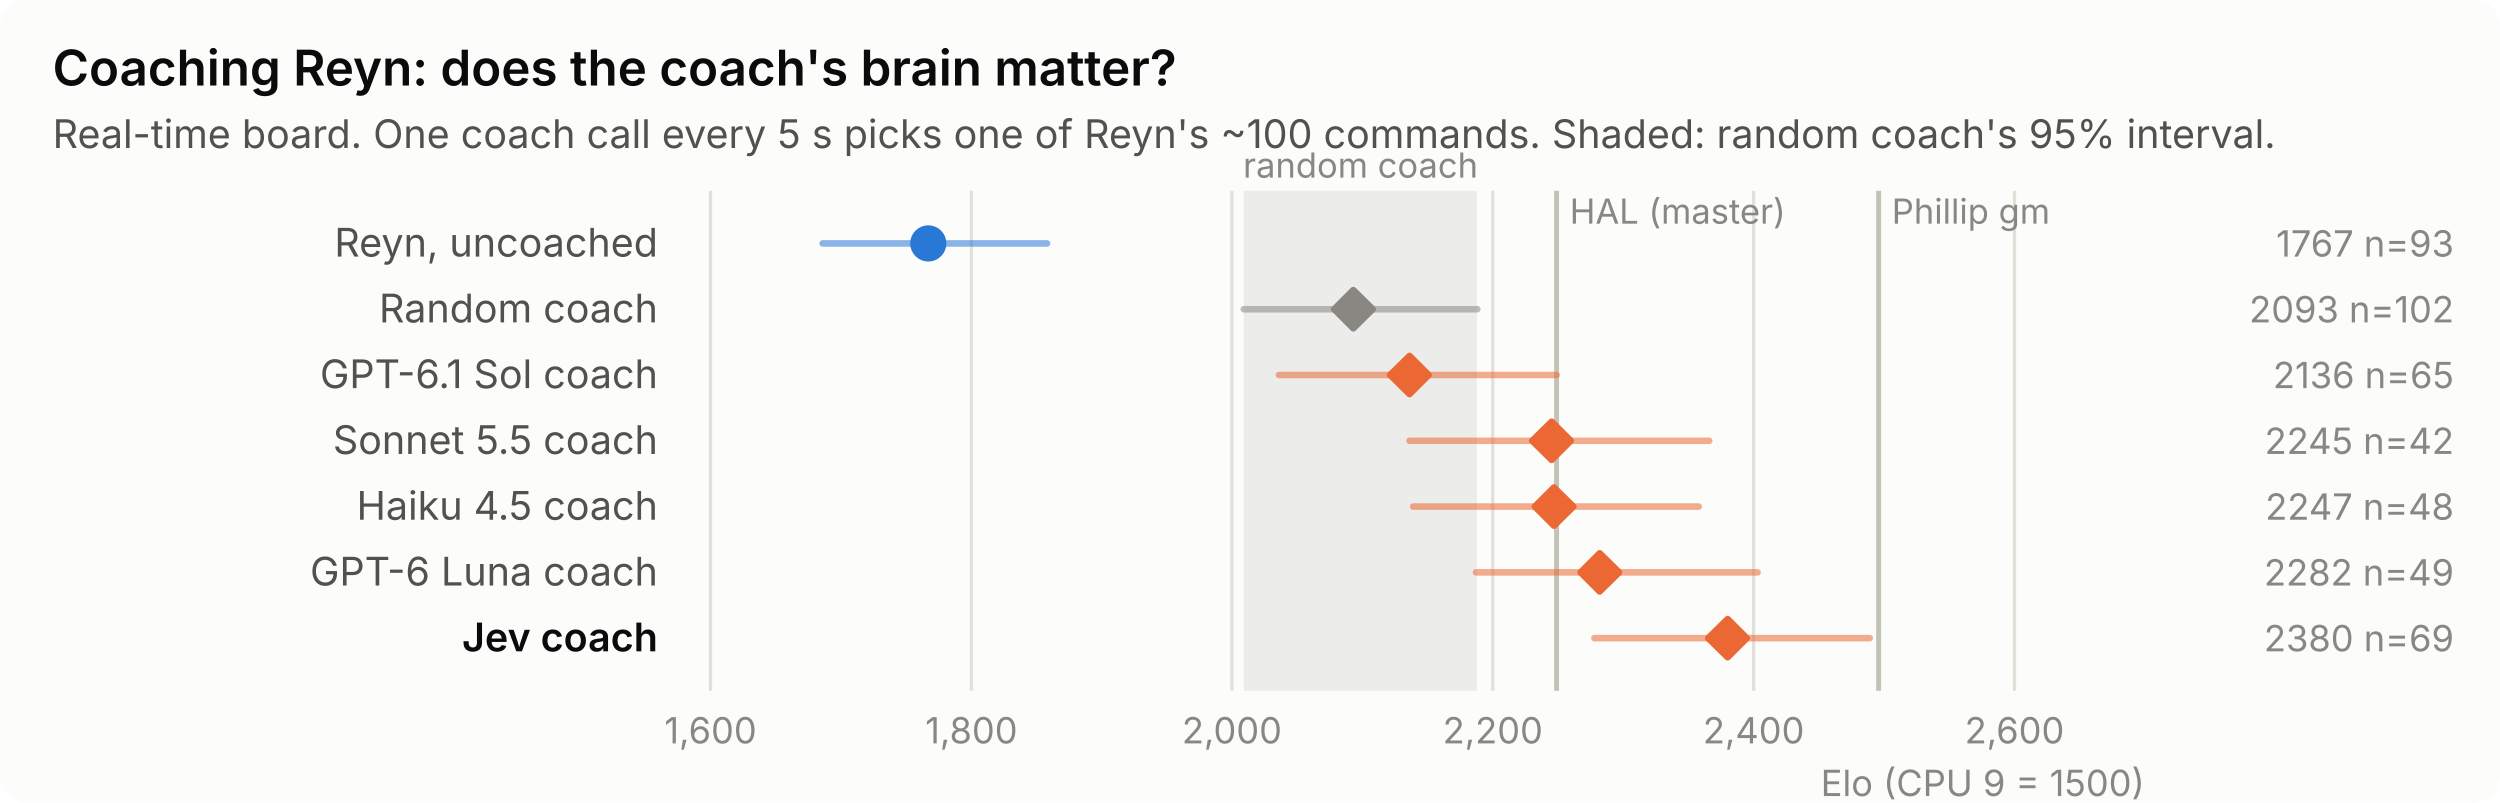
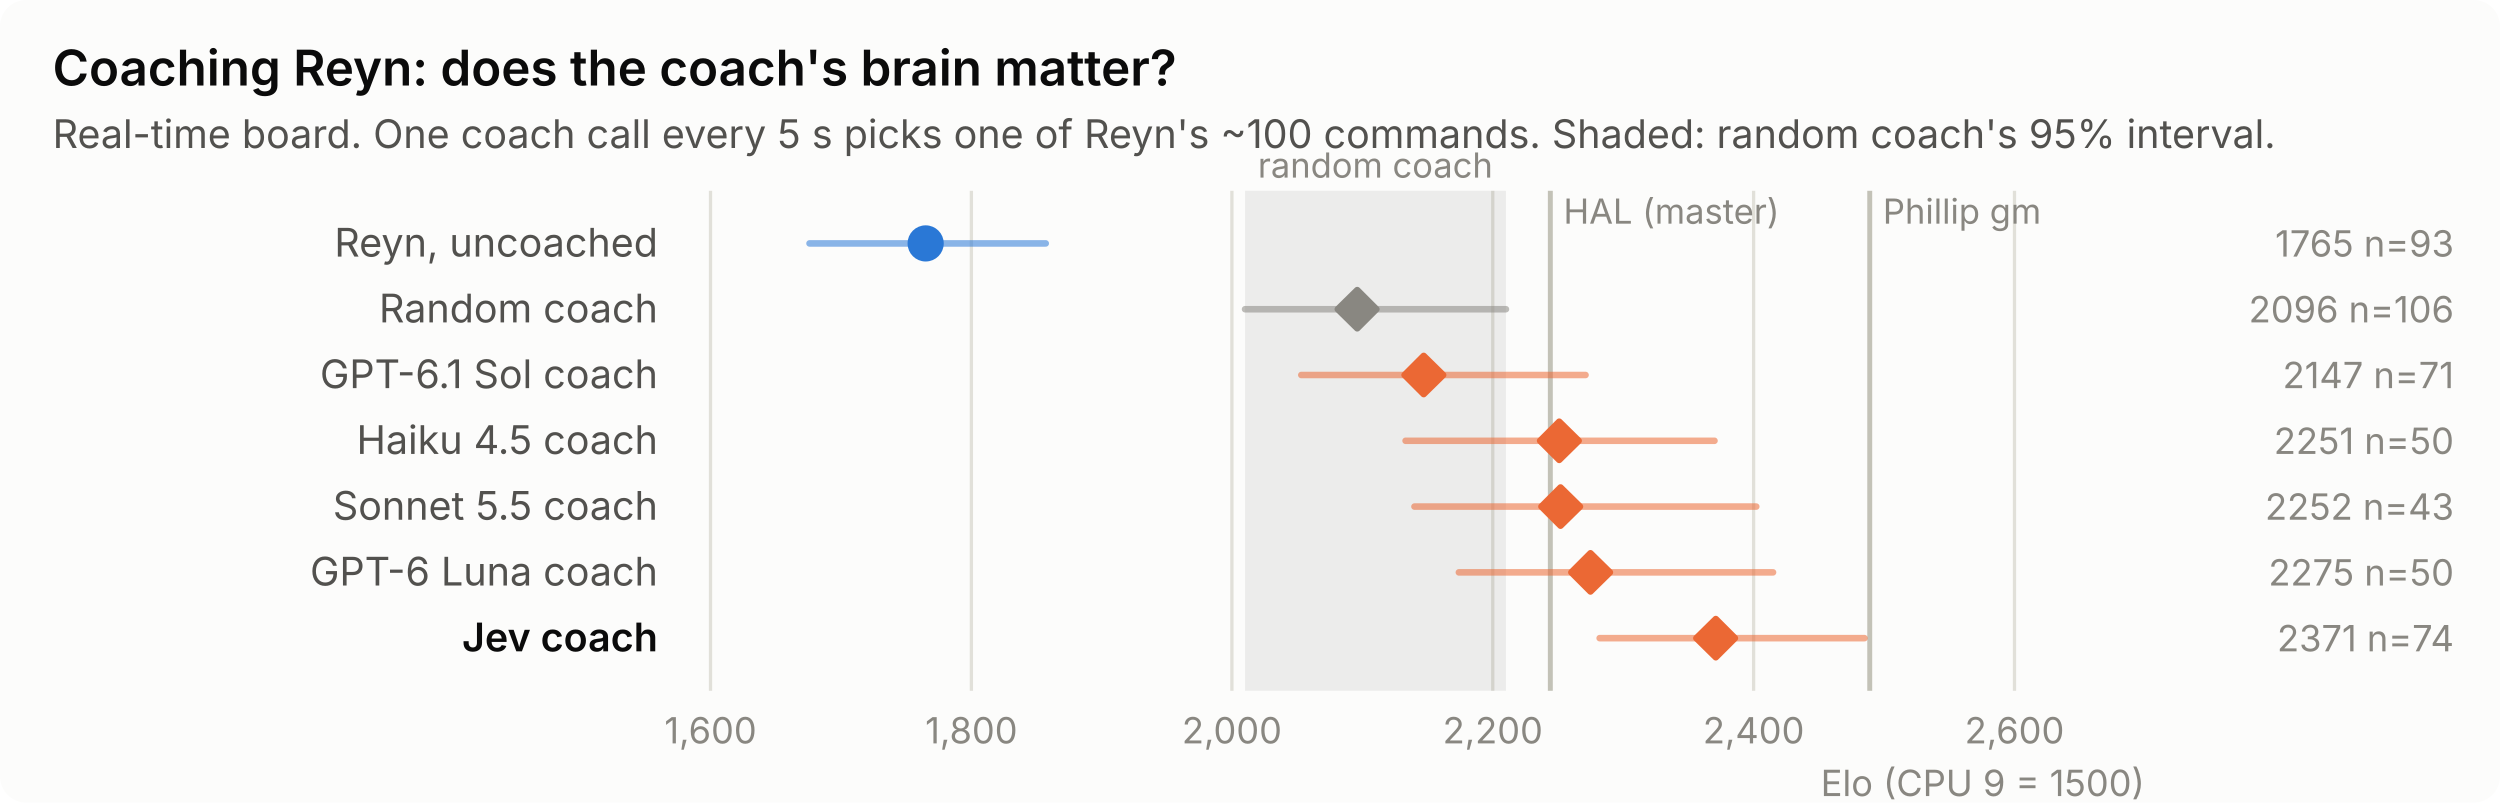
<svg xmlns="http://www.w3.org/2000/svg" viewBox="0 0 760 244" width="760" height="244" role="img" aria-label="Coaching Reyn: does the coach's brain matter?">
  <style>text{font-family:system-ui, -apple-system, "Segoe UI", sans-serif;font-variant-numeric:tabular-nums}.bg{fill:#fcfcfb}.ring{stroke:#fcfcfb}.t1{fill:#0b0b0b}.t2{fill:#52514e}.tm{fill:#898781}.grid{stroke:#e1e0d9}.axis{stroke:#c3c2b7}.band{fill:#52514e;fill-opacity:.09}.conn{stroke:#c3c2b7}.c-learned{fill:#2a78d6;stroke:#2a78d6}.c-coach{fill:#eb6834;stroke:#eb6834}.c-written{fill:#1baf7a;stroke:#1baf7a}.c-llm{fill:#eda100;stroke:#eda100}.c-jev{fill:#e87ba4;stroke:#e87ba4}.c-ref{fill:#898781;stroke:#898781}.ci{fill:none;stroke-width:2;stroke-linecap:round}.hollow{fill-opacity:0}@media (prefers-color-scheme: dark){.bg{fill:#1a1a19}.ring{stroke:#1a1a19}.t1{fill:#f0efec}.t2{fill:#c3c2b7}.tm{fill:#898781}.grid{stroke:#2c2c2a}.axis{stroke:#383835}.band{fill:#c3c2b7;fill-opacity:.10}.conn{stroke:#4a4a46}.c-learned{fill:#3987e5;stroke:#3987e5}.c-coach{fill:#d95926;stroke:#d95926}.c-written{fill:#199e70;stroke:#199e70}.c-llm{fill:#c98500;stroke:#c98500}.c-jev{fill:#d55181;stroke:#d55181}.c-ref{fill:#898781;stroke:#898781}}</style>
  <rect class="bg" x="0" y="0" width="760" height="244" rx="8" />
  <text x="16.0" y="26.0" class="t1" font-size="15" text-anchor="start" font-weight="600">Coaching Reyn: does the coach's brain matter?</text>
  <text x="16.0" y="45.0" class="t2" font-size="12" text-anchor="start">Real-time board. One coach call every 5 s picks one of Reyn's ~100 commands. Shaded: random coach's 95% interval.</text>
  <line x1="216.0" x2="216.0" y1="58" y2="210" class="grid" stroke-width="1" />
  <text x="216.0" y="226.0" class="tm" font-size="11" text-anchor="middle">1,600</text>
  <line x1="295.3" x2="295.3" y1="58" y2="210" class="grid" stroke-width="1" />
  <text x="295.3" y="226.0" class="tm" font-size="11" text-anchor="middle">1,800</text>
  <line x1="374.5" x2="374.5" y1="58" y2="210" class="grid" stroke-width="1" />
  <text x="374.5" y="226.0" class="tm" font-size="11" text-anchor="middle">2,000</text>
  <line x1="453.8" x2="453.8" y1="58" y2="210" class="grid" stroke-width="1" />
  <text x="453.8" y="226.0" class="tm" font-size="11" text-anchor="middle">2,200</text>
  <line x1="533.1" x2="533.1" y1="58" y2="210" class="grid" stroke-width="1" />
  <text x="533.1" y="226.0" class="tm" font-size="11" text-anchor="middle">2,400</text>
  <line x1="612.4" x2="612.4" y1="58" y2="210" class="grid" stroke-width="1" />
  <text x="612.4" y="226.0" class="tm" font-size="11" text-anchor="middle">2,600</text>
  <text x="652.0" y="242.0" class="tm" font-size="11" text-anchor="end">Elo (CPU 9 = 1500)</text>
-   <rect x="378.1" y="58" width="70.9" height="152" class="band" />
-   <text x="413.6" y="54.0" class="tm" font-size="10.5" text-anchor="middle">random coach</text>
-   <line x1="473.2" x2="473.2" y1="58" y2="210" class="axis" stroke-width="1.5" />
-   <text x="477.2" y="68.0" class="tm" font-size="10.5" text-anchor="start">HAL (master)</text>
-   <line x1="571.1" x2="571.1" y1="58" y2="210" class="axis" stroke-width="1.5" />
-   <text x="575.1" y="68.0" class="tm" font-size="10.5" text-anchor="start">Phillip gm</text>
+   <rect x="378.5" y="58" width="79.3" height="152" class="band" />
+   <text x="418.1" y="54.0" class="tm" font-size="10.5" text-anchor="middle">random coach</text>
+   <line x1="471.3" x2="471.3" y1="58" y2="210" class="axis" stroke-width="1.5" />
+   <text x="475.3" y="68.0" class="tm" font-size="10.5" text-anchor="start">HAL (master)</text>
+   <line x1="568.4" x2="568.4" y1="58" y2="210" class="axis" stroke-width="1.5" />
+   <text x="572.4" y="68.0" class="tm" font-size="10.5" text-anchor="start">Phillip gm</text>
  <text x="200.0" y="78.0" class="t2" font-size="12" text-anchor="end">Reyn, uncoached</text>
-   <line x1="250.1" x2="318.3" y1="74.0" y2="74.0" class="ci c-learned" stroke-opacity=".55" />
-   <circle cx="282.2" cy="74.0" r="4.5" class="c-learned ring" stroke-width="2" />
-   <text x="746.0" y="78.0" class="tm" font-size="11" text-anchor="end">1767  n=93</text>
+   <line x1="246.1" x2="317.9" y1="74.0" y2="74.0" class="ci c-learned" stroke-opacity=".55" />
+   <circle cx="281.4" cy="74.0" r="4.5" class="c-learned ring" stroke-width="2" />
+   <text x="746.0" y="78.0" class="tm" font-size="11" text-anchor="end">1765  n=93</text>
  <text x="200.0" y="98.0" class="t2" font-size="12" text-anchor="end">Random coach</text>
-   <line x1="378.1" x2="449.1" y1="94.0" y2="94.0" class="ci c-ref" stroke-opacity=".55" />
-   <polygon points="411.4,88.2 417.3,94.0 411.4,99.8 405.6,94.0" class="c-ref ring" stroke-width="2" stroke-linejoin="round" />
-   <text x="746.0" y="98.0" class="tm" font-size="11" text-anchor="end">2093  n=102</text>
+   <line x1="378.5" x2="457.8" y1="94.0" y2="94.0" class="ci c-ref" stroke-opacity=".55" />
+   <polygon points="412.6,88.2 418.4,94.0 412.6,99.8 406.7,94.0" class="c-ref ring" stroke-width="2" stroke-linejoin="round" />
+   <text x="746.0" y="98.0" class="tm" font-size="11" text-anchor="end">2096  n=106</text>
  <text x="200.0" y="118.0" class="t2" font-size="12" text-anchor="end">GPT-6.1 Sol coach</text>
-   <line x1="388.8" x2="473.2" y1="114.0" y2="114.0" class="ci c-coach" stroke-opacity=".55" />
-   <polygon points="428.5,108.2 434.3,114.0 428.5,119.8 422.6,114.0" class="c-coach ring" stroke-width="2" stroke-linejoin="round" />
-   <text x="746.0" y="118.0" class="tm" font-size="11" text-anchor="end">2136  n=65</text>
-   <text x="200.0" y="138.0" class="t2" font-size="12" text-anchor="end">Sonnet 5.5 coach</text>
-   <line x1="428.5" x2="519.6" y1="134.0" y2="134.0" class="ci c-coach" stroke-opacity=".55" />
-   <polygon points="471.7,128.2 477.5,134.0 471.7,139.8 465.8,134.0" class="c-coach ring" stroke-width="2" stroke-linejoin="round" />
-   <text x="746.0" y="138.0" class="tm" font-size="11" text-anchor="end">2245  n=42</text>
-   <text x="200.0" y="158.0" class="t2" font-size="12" text-anchor="end">Haiku 4.5 coach</text>
-   <line x1="429.6" x2="516.4" y1="154.0" y2="154.0" class="ci c-coach" stroke-opacity=".55" />
-   <polygon points="472.4,148.2 478.3,154.0 472.4,159.8 466.6,154.0" class="c-coach ring" stroke-width="2" stroke-linejoin="round" />
-   <text x="746.0" y="158.0" class="tm" font-size="11" text-anchor="end">2247  n=48</text>
+   <line x1="395.6" x2="482.0" y1="114.0" y2="114.0" class="ci c-coach" stroke-opacity=".55" />
+   <polygon points="432.8,108.2 438.7,114.0 432.8,119.8 427.0,114.0" class="c-coach ring" stroke-width="2" stroke-linejoin="round" />
+   <text x="746.0" y="118.0" class="tm" font-size="11" text-anchor="end">2147  n=71</text>
+   <text x="200.0" y="138.0" class="t2" font-size="12" text-anchor="end">Haiku 4.5 coach</text>
+   <line x1="427.3" x2="521.2" y1="134.0" y2="134.0" class="ci c-coach" stroke-opacity=".55" />
+   <polygon points="474.0,128.2 479.9,134.0 474.0,139.8 468.2,134.0" class="c-coach ring" stroke-width="2" stroke-linejoin="round" />
+   <text x="746.0" y="138.0" class="tm" font-size="11" text-anchor="end">2251  n=50</text>
+   <text x="200.0" y="158.0" class="t2" font-size="12" text-anchor="end">Sonnet 5.5 coach</text>
+   <line x1="430.0" x2="533.9" y1="154.0" y2="154.0" class="ci c-coach" stroke-opacity=".55" />
+   <polygon points="474.4,148.2 480.3,154.0 474.4,159.8 468.6,154.0" class="c-coach ring" stroke-width="2" stroke-linejoin="round" />
+   <text x="746.0" y="158.0" class="tm" font-size="11" text-anchor="end">2252  n=43</text>
  <text x="200.0" y="178.0" class="t2" font-size="12" text-anchor="end">GPT-6 Luna coach</text>
-   <line x1="448.7" x2="534.3" y1="174.0" y2="174.0" class="ci c-coach" stroke-opacity=".55" />
-   <polygon points="486.3,168.2 492.2,174.0 486.3,179.8 480.5,174.0" class="c-coach ring" stroke-width="2" stroke-linejoin="round" />
-   <text x="746.0" y="178.0" class="tm" font-size="11" text-anchor="end">2282  n=49</text>
+   <line x1="443.5" x2="539.0" y1="174.0" y2="174.0" class="ci c-coach" stroke-opacity=".55" />
+   <polygon points="483.5,168.2 489.4,174.0 483.5,179.8 477.7,174.0" class="c-coach ring" stroke-width="2" stroke-linejoin="round" />
+   <text x="746.0" y="178.0" class="tm" font-size="11" text-anchor="end">2275  n=50</text>
  <text x="200.0" y="198.0" class="t1" font-size="12" text-anchor="end" font-weight="600">Jev coach</text>
-   <line x1="484.7" x2="568.4" y1="194.0" y2="194.0" class="ci c-coach" stroke-opacity=".55" />
-   <polygon points="525.2,188.2 531.0,194.0 525.2,199.8 519.3,194.0" class="c-coach ring" stroke-width="2" stroke-linejoin="round" />
-   <text x="746.0" y="198.0" class="tm" font-size="11" text-anchor="end">2380  n=69</text>
+   <line x1="486.3" x2="566.8" y1="194.0" y2="194.0" class="ci c-coach" stroke-opacity=".55" />
+   <polygon points="521.6,188.2 527.4,194.0 521.6,199.8 515.7,194.0" class="c-coach ring" stroke-width="2" stroke-linejoin="round" />
+   <text x="746.0" y="198.0" class="tm" font-size="11" text-anchor="end">2371  n=74</text>
</svg>
